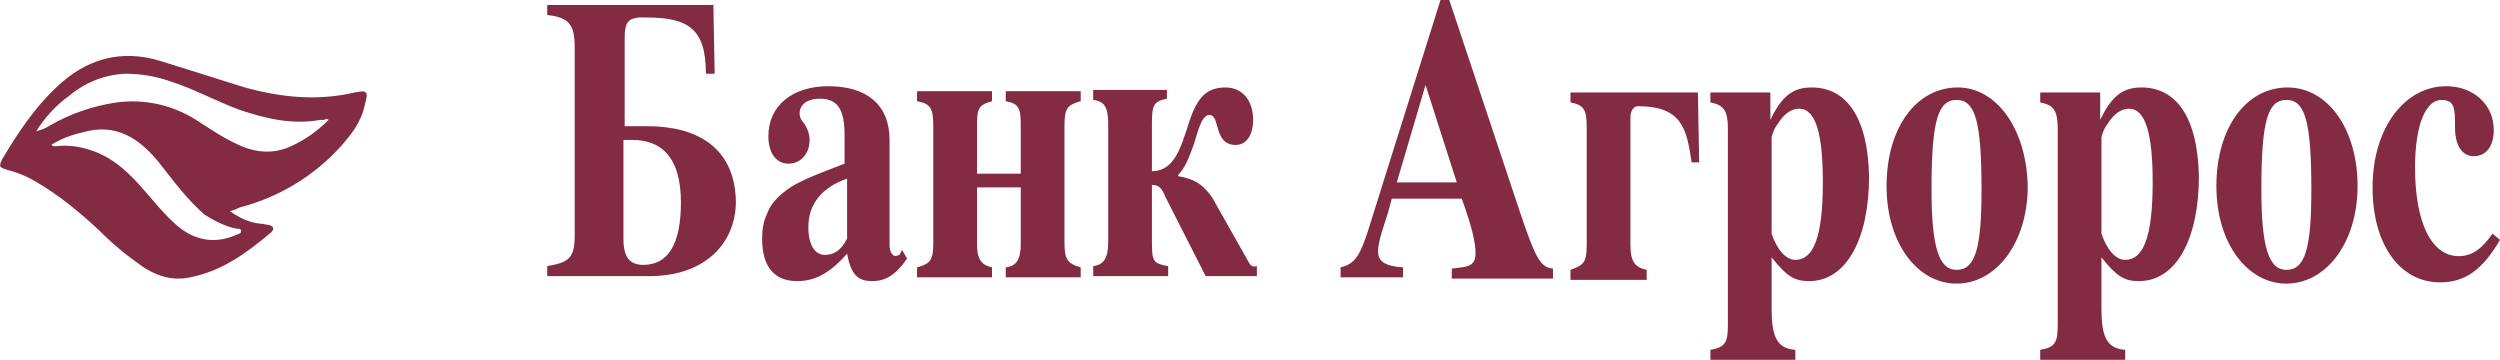
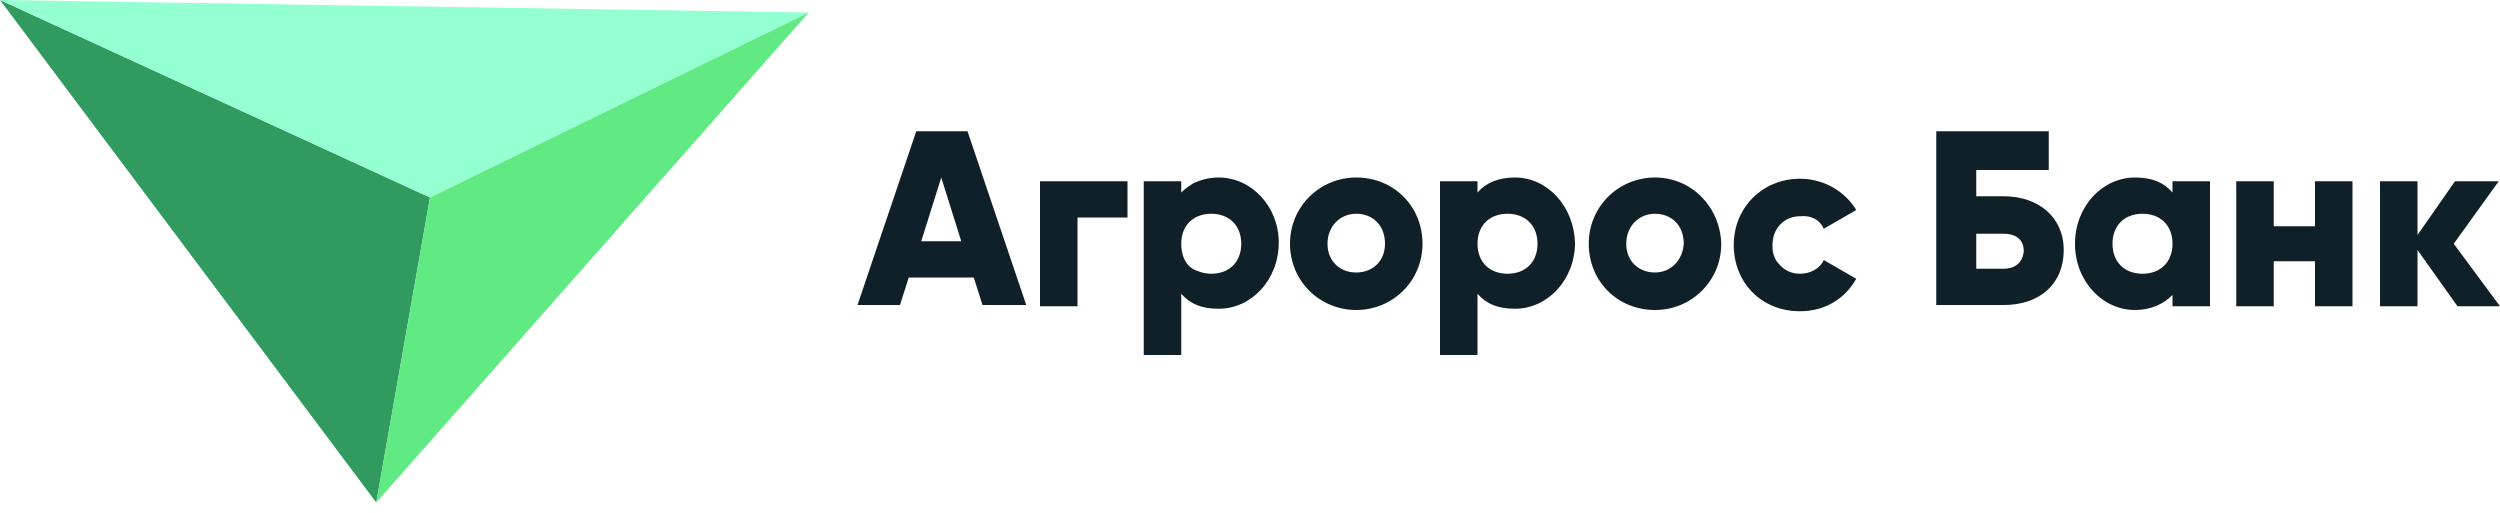
- <svg xmlns="http://www.w3.org/2000/svg" viewBox="0 0 200.1 28.8">
-   <path fill="#832b43" d="M28.4 7.4c-3 .7-5.9.4-8.8-.4-2.2-.7-4.5-1.4-6.7-2.1-3.2-1-6-.2-8.4 2.1-1.8 1.7-3.1 3.7-4.3 5.7-.3.6-.3.7.4.9.8.2 1.5.5 2.2.9 1.9 1.1 3.6 2.5 5.2 4 1.1 1.1 2.2 2 3.5 2.9 1.1.7 2.3 1.1 3.7.8 2.6-.5 4.6-2 6.5-3.6.3-.3.2-.5-.2-.6-.2 0-.4-.1-.7-.1-.9-.1-1.7-.5-2.4-1 .4-.1.6-.2.8-.3 3.1-.8 5.9-2.5 8-4.8.9-1 1.7-2 2-3.4.3-1.1.2-1.2-.8-1zm-9.5 10.9c.2 0 .4 0 .4.2s-.2.2-.4.3c-1.8.8-3.5.4-4.9-.9-.9-.8-1.6-1.7-2.4-2.6-1.2-1.4-2.5-2.7-4.4-3.3-.9-.3-1.8-.4-2.7-.3h-.2c-.1 0-.1-.1-.2-.1.8-.5 1.6-.8 2.5-1 2.7-.8 4.6.5 6.2 2.5 1.1 1.4 2.2 2.9 3.6 4.1.8.5 1.6.9 2.5 1.1zm7.4-8.7c-.9.9-1.9 1.6-3 2.1-1.5.7-3 .5-4.4-.2-1.1-.5-2.1-1.2-3.2-1.9-1.9-1.2-4.1-1.7-6.4-1.4-1.9.3-3.7.9-5.4 1.9-.3.2-.6.3-1 .4.7-1.1 1.6-2.1 2.6-2.8C6.8 6.6 8.3 6 10 5.9c1.2 0 2.5.2 3.6.6 1.9.6 3.7 1.6 5.6 2.3 2.1.7 4.2 1.2 6.4.8h.3c.3-.1.3-.1.4 0zm25.5.5H50V3c0-1.2.3-1.5 1.1-1.6h.6c3.4 0 4.8.9 4.8 4.5h.7L57.1.4H43.8v.8c1.7.2 2.2.7 2.2 2.6v15c0 1.8-.4 2.2-2.2 2.5v.8H52c4.4 0 6.9-2.6 6.9-6-.1-4.3-3.1-6-7.1-6zm-.3 11.1c-1.1 0-1.6-.6-1.6-2.1v-7.9h.7c2.6 0 3.9 1.7 3.9 5s-1 5-3 5zm20.5-.8l-.3.1c-.3 0-.5-.4-.5-.9v-8.4c0-2.8-1.8-4.3-4.9-4.3-2.8 0-4.8 1.5-4.8 4 0 1.3.6 2.2 1.6 2.2s1.7-.8 1.7-1.9c0-.5-.2-1-.5-1.4-.2-.2-.3-.5-.3-.7 0-.8.7-1.2 1.6-1.2 1.5 0 2 .9 2 3v2.2c-2.9 1.1-4.1 1.6-5 2.4-.5.4-1 1-1.2 1.6-.3.6-.4 1.3-.4 2 0 2.4 1.1 3.4 2.8 3.4 1.4 0 2.6-.6 4-2.2.3 1.6.8 2.2 2 2.2 1.1 0 1.9-.5 2.8-1.8l-.4-.7-.2.4zm-4.2-1.3c-.5 1-1.1 1.3-1.8 1.3s-1.3-.7-1.3-2.2c0-1.9 1.1-3.2 3.1-3.9v4.8zm12.7-11c1.1.2 1.2.6 1.2 2v3.8h-3.5v-3.8c0-1.4.1-1.7 1.2-2v-.8h-6v.8c1.1.2 1.3.6 1.3 2v9.3c0 1.4-.2 1.7-1.3 2v.8h6v-.8c-.9-.2-1.2-.7-1.2-1.9V15h3.5v4.5c0 1.2-.3 1.8-1.2 1.9v.8h6v-.8c-1.1-.3-1.3-.7-1.3-2v-9.3c0-1.4.2-1.7 1.3-2v-.8h-6v.8zm19.4 12.8l-2.6-4.6c-.3-.6-.7-1.1-1.2-1.5s-1.2-.6-1.8-.7V14c.6-.6.9-1.5 1.2-2.3.3-.8.6-2.5 1.3-2.5.9 0 .3 2.4 2.1 2.4 1 0 1.4-1 1.4-2 0-1.6-.9-2.6-2.2-2.6-1.5 0-2.1.8-2.6 1.9-.8 1.9-1.1 4.8-3.3 4.8V9.9c0-1.4.1-1.8 1.2-2v-.7h-5.9V8c.9.1 1.2.6 1.2 1.9v9.5c0 1.3-.4 1.8-1.2 1.9v.8h6v-.8c-1.2-.2-1.3-.4-1.3-1.9v-4.6c.6 0 .8.3 1.1 1l3.2 6.3h4.1v-.8c-.3.1-.5 0-.7-.4zm21.7-4.1L116 0h-.7l-5.5 17.5c-.9 3-1.3 3.6-2.5 3.9v.8h5v-.8c-1.5-.1-2-.5-2-1.3s.5-2.1.8-3.1l.3-1.1h5.6c.9 2.5 1.1 3.6 1.1 4.4 0 .7-.3 1-1.1 1.1l-.8.1v.8h8.1v-.8c-1-.1-1.4-.8-2.7-4.7zm-9.8-2.2l2.3-7.8 2.5 7.8h-4.8zm13.9-7.2v.8c1.1.2 1.3.6 1.3 2v9.3c0 1.5-.2 1.7-1.3 2.1v.8h6.1v-.8c-.9-.2-1.3-.6-1.3-2V9.4c0-.6.3-.9.6-.9 3.6 0 3.9 1.9 4.3 4.5h.6l-.1-5.6h-10.2zM145 7c-1.5 0-2.4.7-3.3 2.6V7.4h-4.8v.8c1.1.2 1.4.7 1.4 2.1V26c0 1.4-.2 1.8-1.4 2v.8h6.8V28c-1.5-.1-1.9-1.1-1.9-3.3v-4.1c1.2 1.5 1.8 1.9 3 1.9 3 0 4.8-3.4 4.8-8.4-.1-4.7-1.8-7.1-4.6-7.1zm-1.3 13.8c-.8 0-1.5-.9-1.9-2.1V11c.1-.4.2-.7.5-1.1.5-.8 1.1-1.2 1.7-1.2 1.3 0 1.9 1.9 1.9 5.9 0 4.5-.8 6.2-2.2 6.2zm13-13.8c-3.3 0-5.7 3.2-5.7 7.9 0 4.6 2.5 7.8 5.6 7.8 3.2 0 5.7-3.3 5.7-7.8-.1-4.6-2.5-7.9-5.6-7.9zm-.1 14.6c-1.4 0-2-1.8-2-6.4 0-5.5.5-7.2 2-7.2s2 1.7 2 7.2c0 4.7-.5 6.4-2 6.4zM171.4 7c-1.5 0-2.4.7-3.3 2.6V7.4h-4.8v.8c1.1.2 1.4.7 1.4 2.1V26c0 1.4-.2 1.8-1.4 2v.8h6.8V28c-1.5-.1-1.9-1.1-1.9-3.3v-4.1c1.2 1.5 1.8 1.9 3 1.9 3 0 4.8-3.4 4.8-8.4-.1-4.7-1.8-7.1-4.6-7.1zm-1.3 13.8c-.8 0-1.5-.9-1.9-2.1V11c.1-.4.2-.7.5-1.1.5-.8 1.1-1.2 1.7-1.2 1.3 0 1.9 1.9 1.9 5.9 0 4.5-.8 6.2-2.2 6.2zm13-13.8c-3.3 0-5.7 3.2-5.7 7.9 0 4.6 2.5 7.8 5.6 7.8 3.2 0 5.7-3.3 5.7-7.8 0-4.6-2.4-7.9-5.6-7.9zm-.1 14.6c-1.4 0-2-1.8-2-6.4 0-5.5.5-7.2 2-7.2s2 1.7 2 7.2c0 4.7-.5 6.4-2 6.4zm16.5-2.9c-.9 1.3-1.7 1.8-2.7 1.8-2.2 0-3.5-2.7-3.5-7.1 0-3.5.9-5.4 2.1-5.4 1.1 0 1.1.7 1.1 2.2s.6 2.3 1.5 2.3c1 0 1.6-.8 1.6-2.1 0-2.1-1.7-3.5-3.8-3.5-3.3 0-5.9 3.3-5.9 8.1 0 4.6 2.2 7.6 5.4 7.6 2 0 3.4-1 4.8-3.4l-.6-.5z" />
+ <svg xmlns="http://www.w3.org/2000/svg" viewBox="0 0 200 41">
+   <path fill="#309a5f" d="m0 0 30.1 40.2 4.3-24.4L0 0z" />
+   <path fill="#94ffd1" d="M64.7 1 0 0l34.4 15.8L64.7 1z" />
+   <path fill="#61ea83" d="m34.4 15.8-4.3 24.4L64.7 1 34.4 15.8z" />
+   <path fill="#102028" d="m145.9 18.3 2.6-1.5c-.9-1.5-2.6-2.5-4.5-2.5-3 0-5.3 2.3-5.3 5.3s2.2 5.3 5.3 5.3c2 0 3.6-1 4.5-2.6l-2.6-1.5c-.3.7-1.1 1.1-1.9 1.1-.7 0-1.3-.3-1.7-.8-.2-.2-.3-.4-.4-.7-.1-.3-.1-.5-.1-.8 0-1.4 1-2.3 2.2-2.3.9-.1 1.6.3 1.9 1zM83.2 24.5h3v-7.1h4v-2.9h-7zM185.2 18.1h-3.3v-3.6h-3v10h3v-3.6h3.3v3.6h3v-10h-3zM196.3 19.5l3.6-5h-3.5l-3 4.3v-4.3h-3v10h3V20l3.2 4.5h3.4zM73.3 10.5l-4.7 13.9H72l.7-2.2h5.2l.7 2.2h3.5l-4.7-13.9h-4.1zm.4 8.8 1.6-5.1 1.6 5.1h-3.2zM97.5 14.2c-.8 0-1.5.2-2.1.5-.3.2-.6.4-.9.7v-.9h-3v13.9h3v-4.9c.7.8 1.6 1.2 3 1.2 2.6 0 4.8-2.3 4.8-5.3 0-2.9-2.2-5.2-4.8-5.2zm-.6 7.7c-.6 0-1.1-.2-1.5-.4-.6-.4-.9-1.1-.9-2 0-1.5 1-2.4 2.4-2.4s2.4.9 2.4 2.4-1 2.4-2.4 2.4zM108.5 14.2c-2.9 0-5.3 2.3-5.3 5.3s2.4 5.3 5.3 5.3 5.3-2.3 5.3-5.3-2.3-5.3-5.3-5.3zm0 7.6c-1.3 0-2.3-.9-2.3-2.3s1-2.4 2.3-2.4c1.3 0 2.3.9 2.3 2.4 0 1.4-1 2.3-2.3 2.3zM121.2 14.2c-1.3 0-2.3.4-3 1.2v-.9h-3v13.9h3v-4.9c.7.8 1.6 1.2 3 1.2 2.6 0 4.8-2.3 4.8-5.3-.1-2.9-2.2-5.2-4.8-5.2zm-.6 7.7c-1.4 0-2.4-.9-2.4-2.4s1-2.4 2.4-2.4 2.4.9 2.4 2.4-1 2.4-2.4 2.4zM132.4 14.2c-2.9 0-5.3 2.3-5.3 5.3s2.3 5.3 5.3 5.3c2.9 0 5.3-2.3 5.3-5.3-.1-3-2.4-5.3-5.3-5.3zm0 7.6c-1.3 0-2.3-.9-2.3-2.3s1-2.4 2.3-2.4 2.3.9 2.3 2.4c-.1 1.4-1.1 2.3-2.3 2.3zM160.3 15.7h-2.2v-2.1h5.8v-3.1h-9v13.9h5.4c2.9 0 4.8-1.7 4.8-4.4 0-2.6-2-4.3-4.8-4.3zm0 5.8h-2.2v-2.8h2.2c.9 0 1.6.4 1.6 1.4-.1 1-.8 1.4-1.6 1.4zM173.8 15.4c-.7-.8-1.6-1.2-3-1.2-2.6 0-4.8 2.3-4.8 5.3s2.2 5.3 4.8 5.3c1.3 0 2.3-.5 3-1.2v.9h3v-10h-3v.9zm-2.4 6.5c-1.4 0-2.4-.9-2.4-2.4s1-2.4 2.4-2.4 2.4.9 2.4 2.4-1 2.4-2.4 2.4z" />
</svg>
